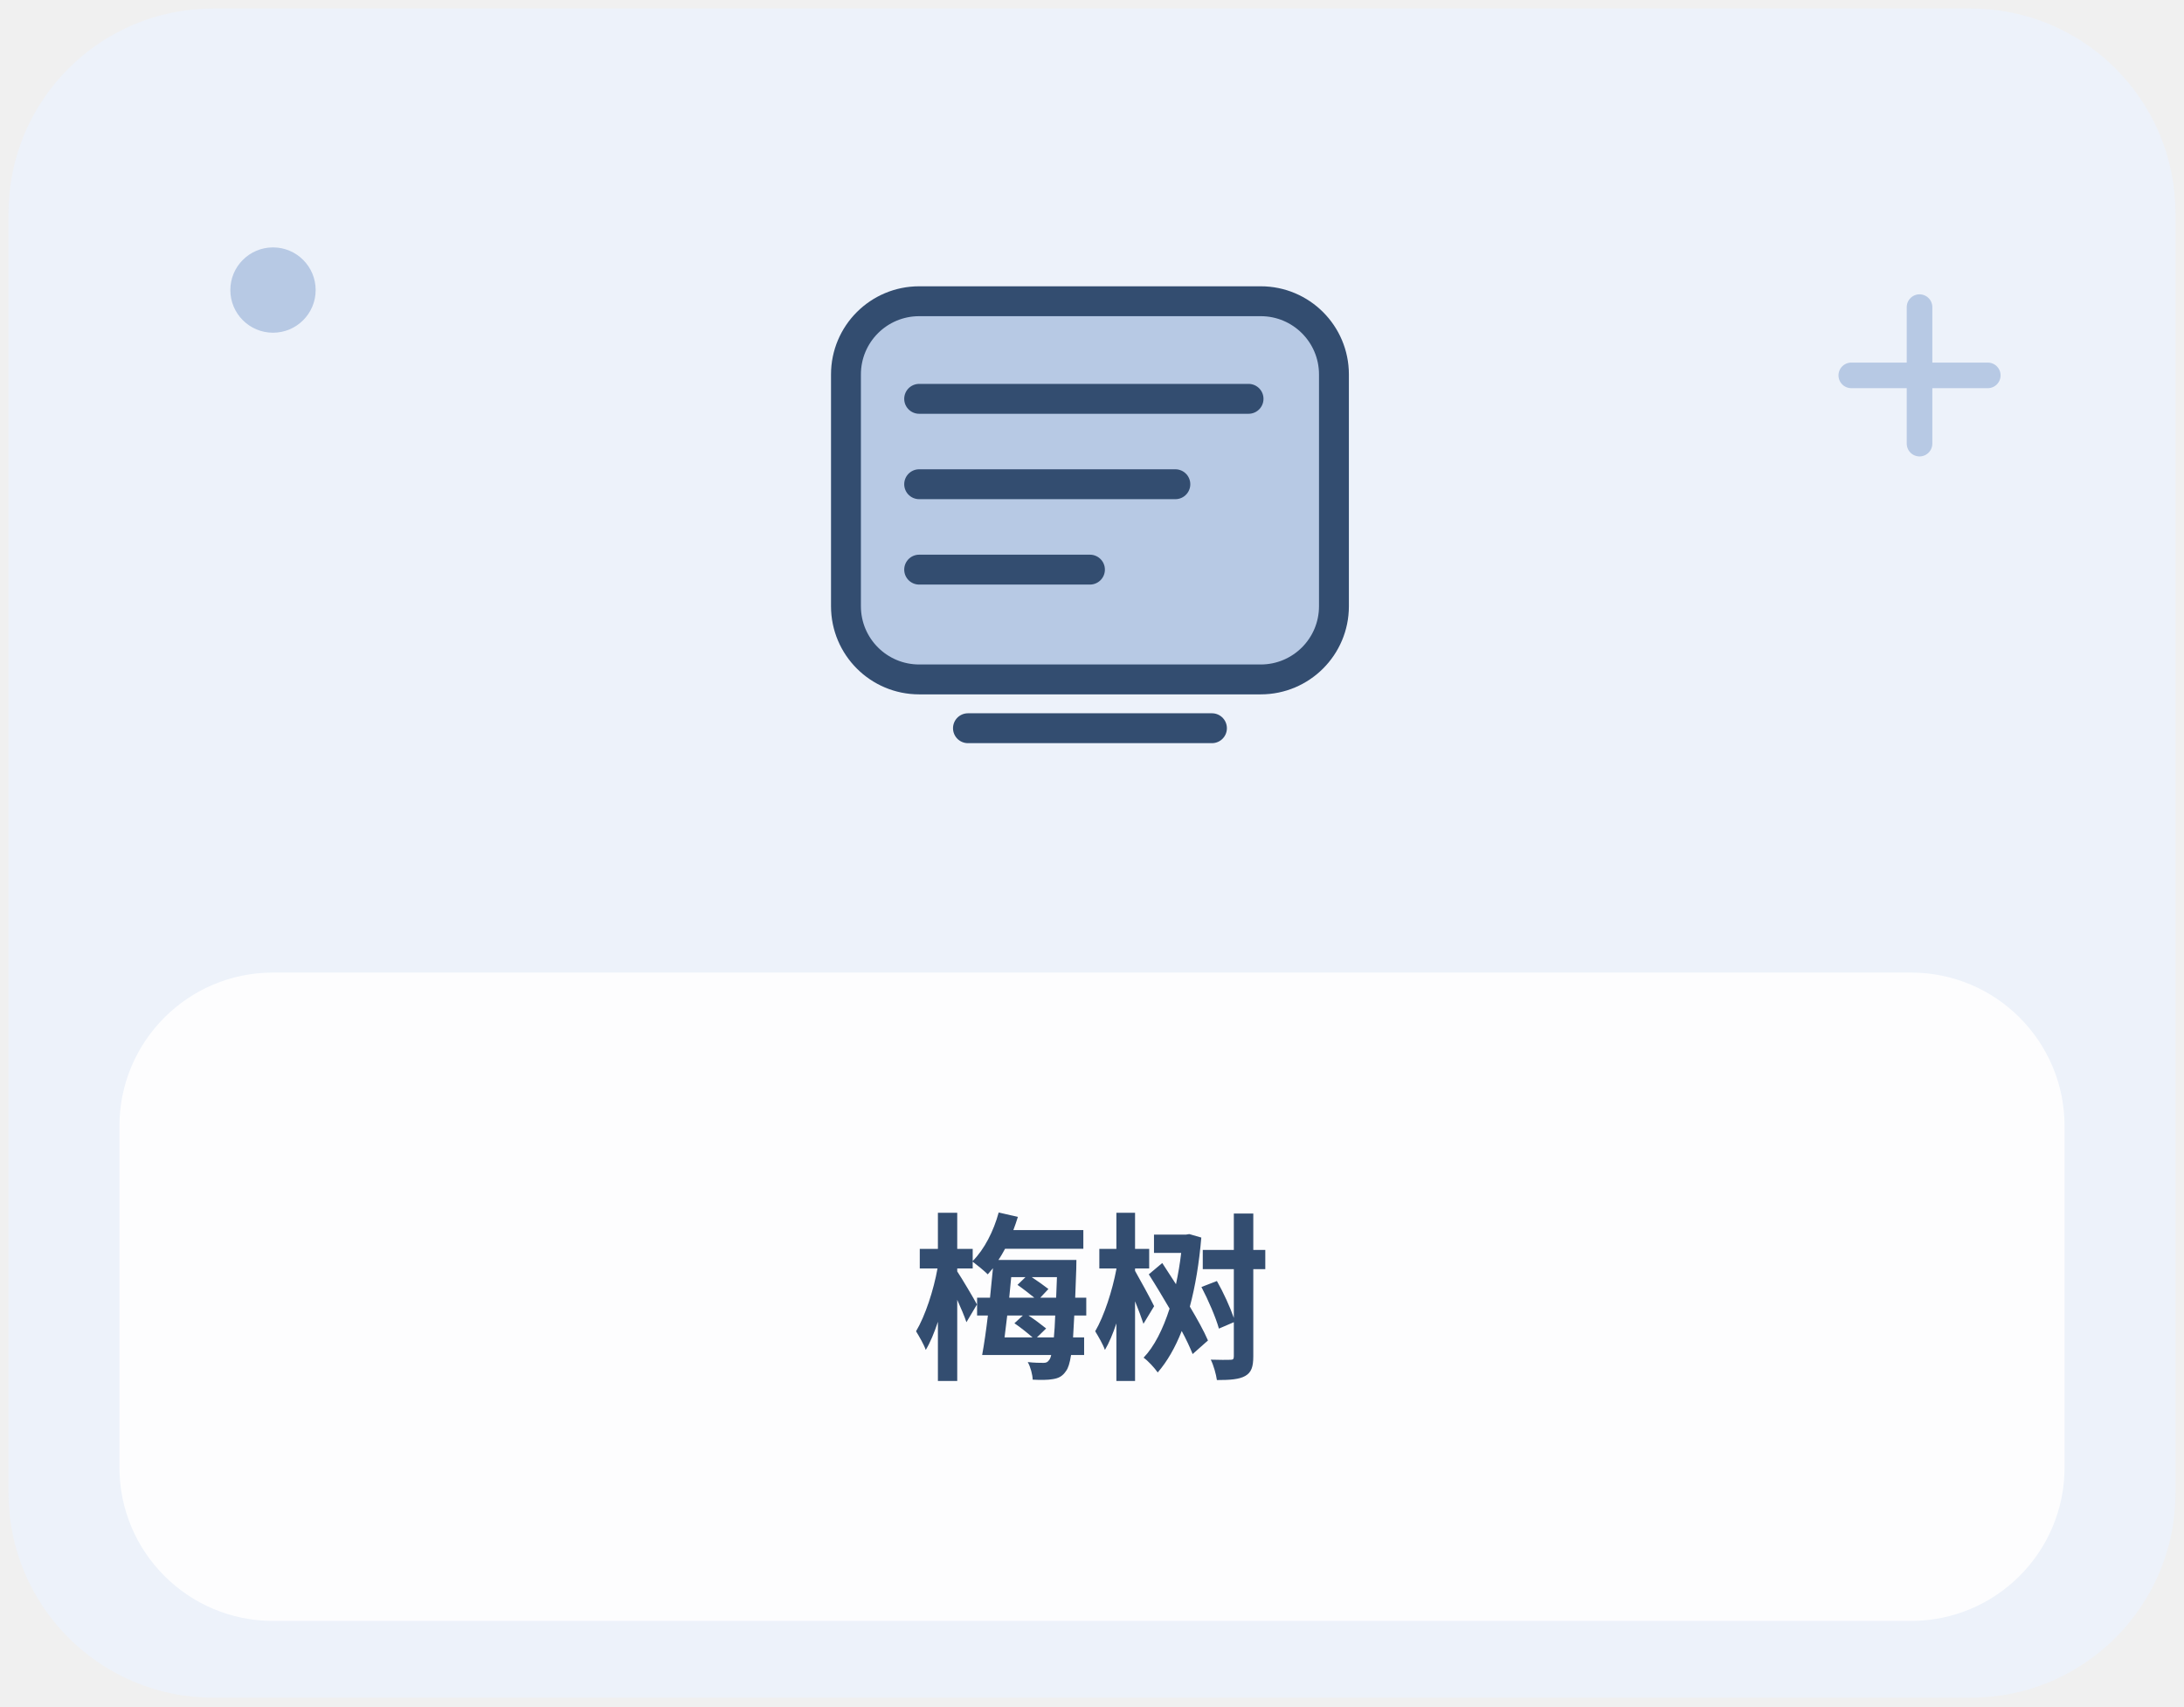
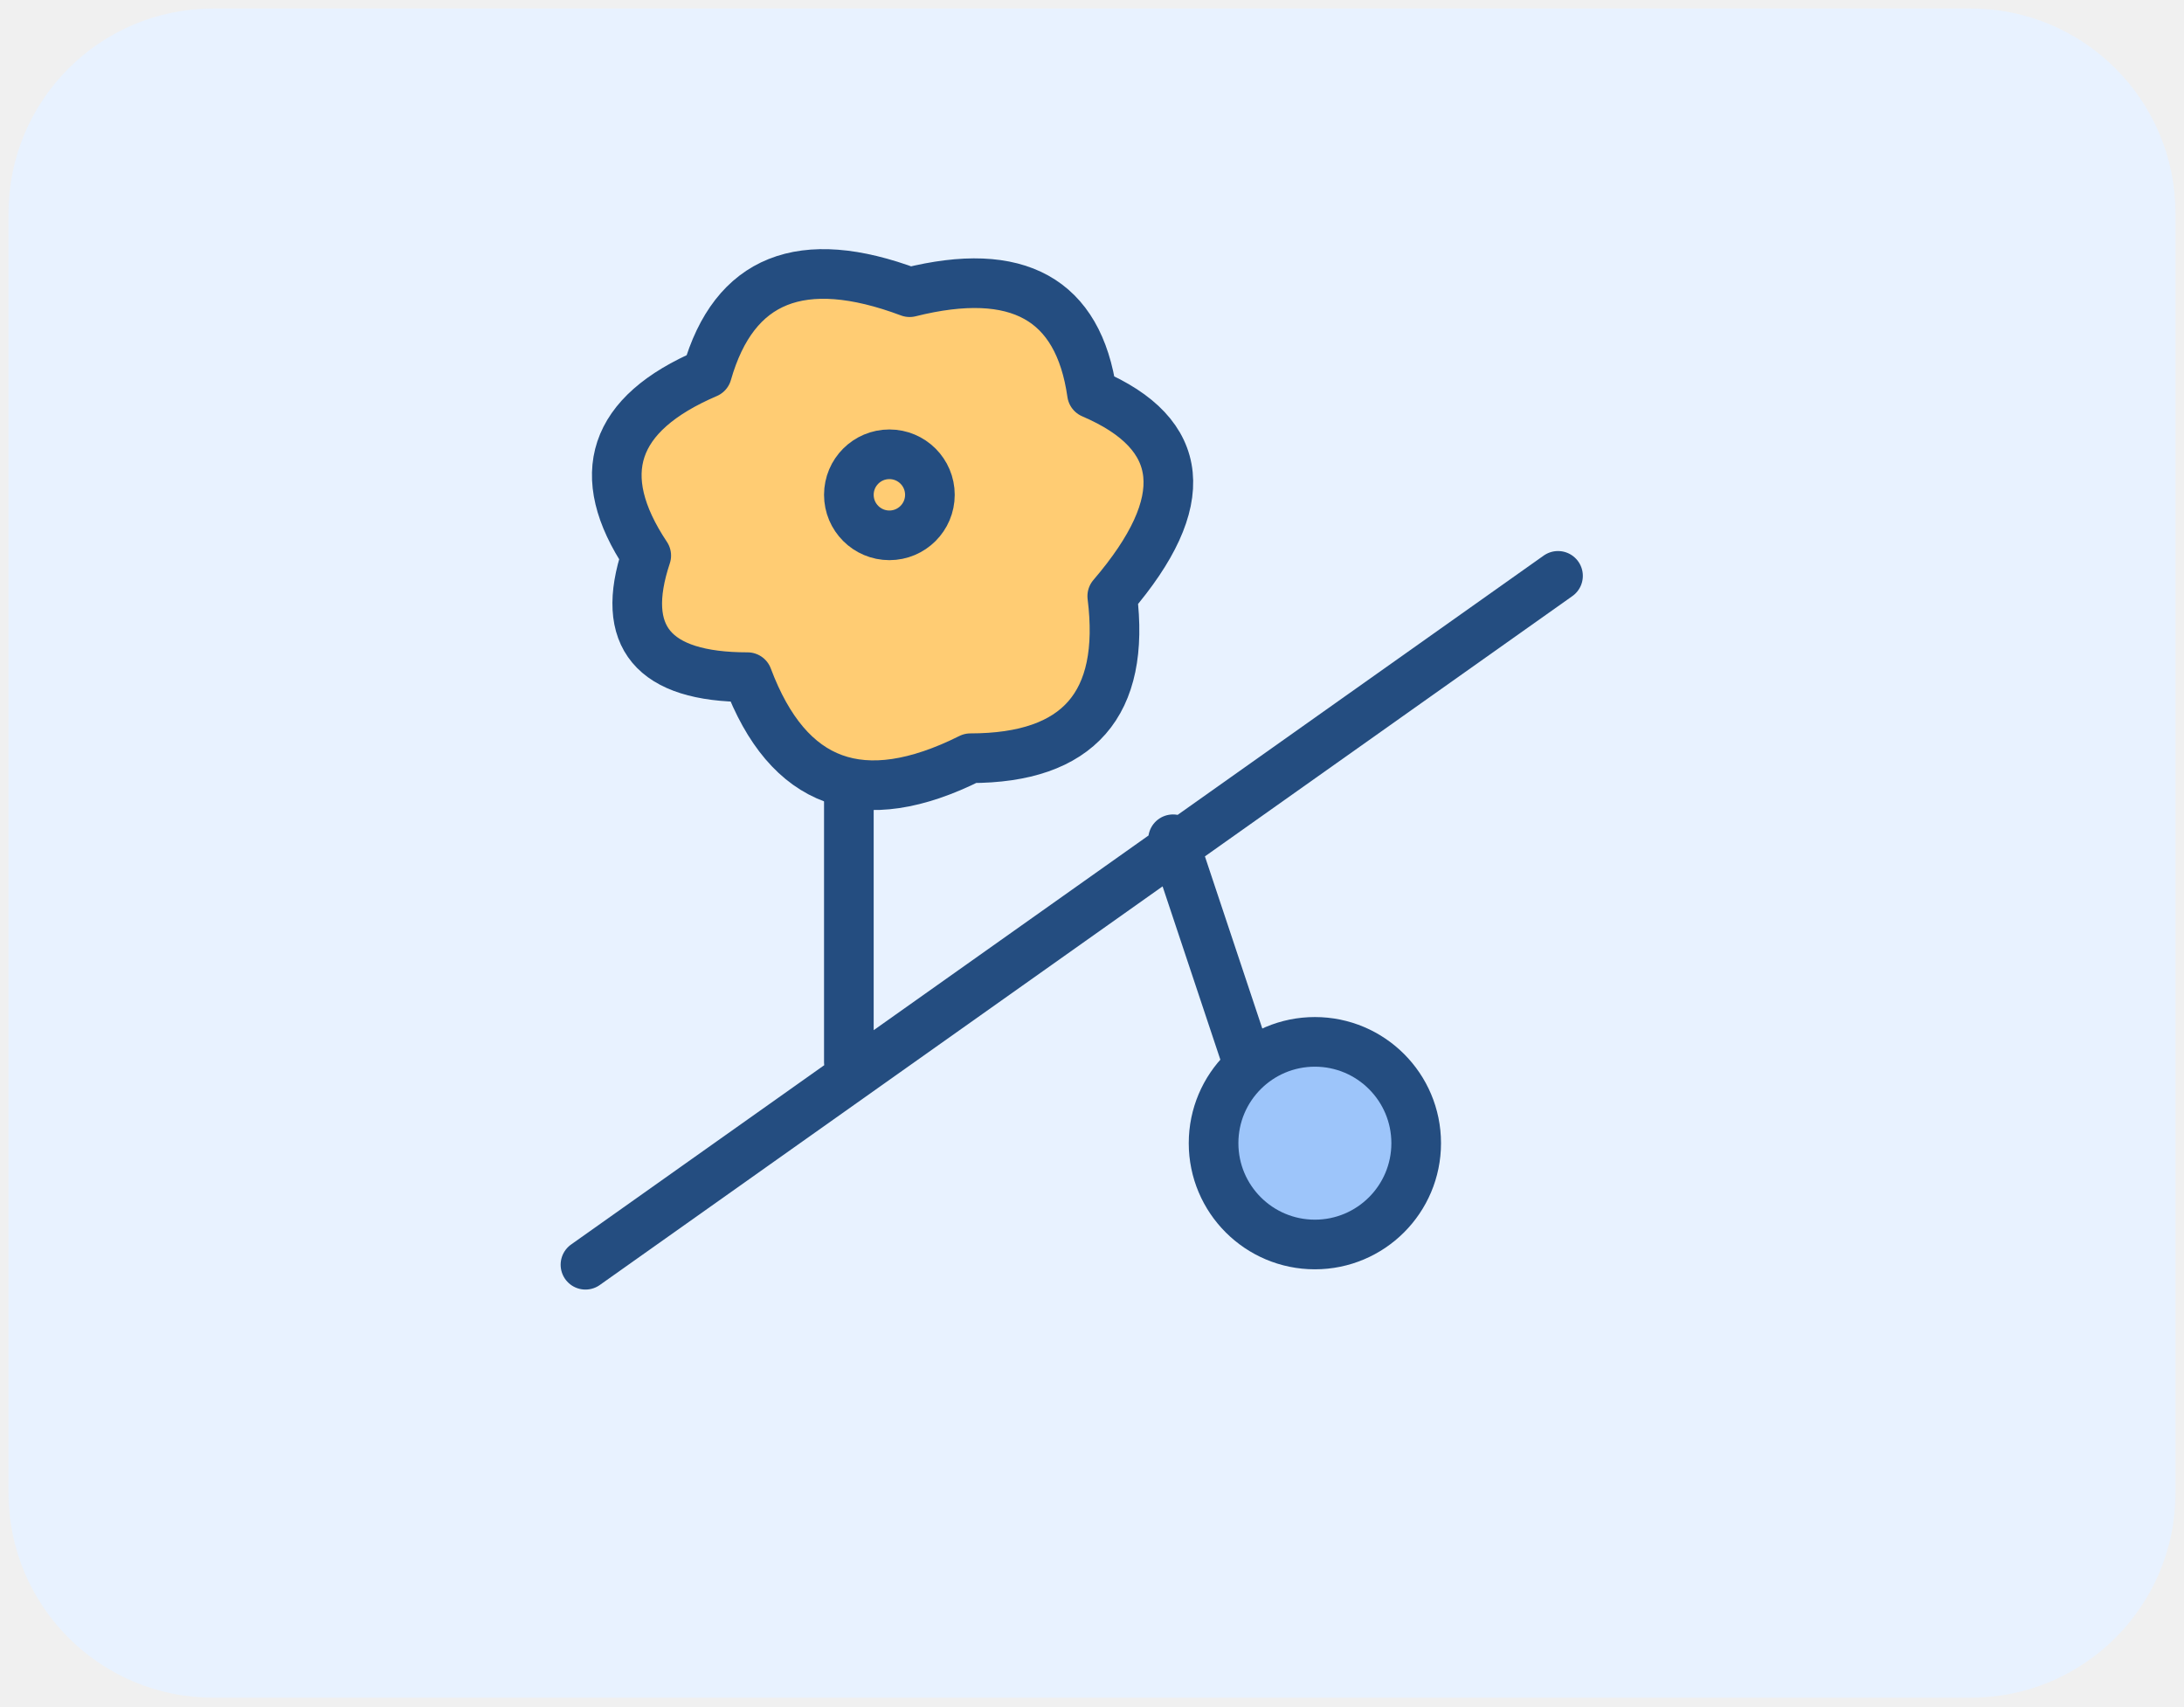
- <svg xmlns="http://www.w3.org/2000/svg" width="256" height="200" viewBox="0 0 256 200" font-family="system-ui,Noto Sans CJK SC,Microsoft YaHei,sans-serif" role="img">
-   <rect x="1" y="1" width="254" height="198" rx="24" fill="#edf2fa" />
-   <circle cx="32" cy="34" r="5" fill="#b7c9e4" />
-   <path d="M225 36v16m-8-8h16" stroke="#b7c9e4" stroke-width="3" stroke-linecap="round" />
-   <g transform="translate(82 11) scale(1.43)" stroke="#334d70" stroke-width="2.45" stroke-linecap="round" stroke-linejoin="round" fill="none">
-     <rect x="12" y="17" width="40" height="31" rx="6" fill="#b7c9e4" />
-     <path d="M18 25h27m-27 7h21m-21 7h14M22 52h20" fill="none" />
+ <svg xmlns="http://www.w3.org/2000/svg" width="256" height="200" viewBox="0 0 256 200" font-family="system-ui,sans-serif" role="img">
+   <rect x="1" y="1" width="254" height="198" rx="24" fill="#e8f2ff" />
+   <g transform="translate(52 20) scale(2.375)" stroke="#244d80" stroke-width="2.45" stroke-linecap="round" stroke-linejoin="round" fill="none">
+     <g transform="translate(0 0) scale(1)">
+       <path d="M7 54 55 20M20 44V27m16 6 5 15" fill="none" />
+       <path d="M10 19q-4-6 3-9 2-7 10-4 8-2 9 5 7 3 1 10 1 8-7 8-8 4-11-4-7 0-5-6z" fill="#ffcc73" />
+       <ellipse cx="22" cy="16" rx="2" ry="2" fill="#ffcc73" />
+       <ellipse cx="43" cy="48" rx="5" ry="5" fill="#9dc5fa" />
+     </g>
  </g>
-   <rect x="14" y="114" width="228" height="76" rx="18" fill="#fff" opacity=".87" />
-   <text x="128" y="160" fill="#334d70" font-size="21" font-weight="700" text-anchor="middle">梅树</text>
</svg>
